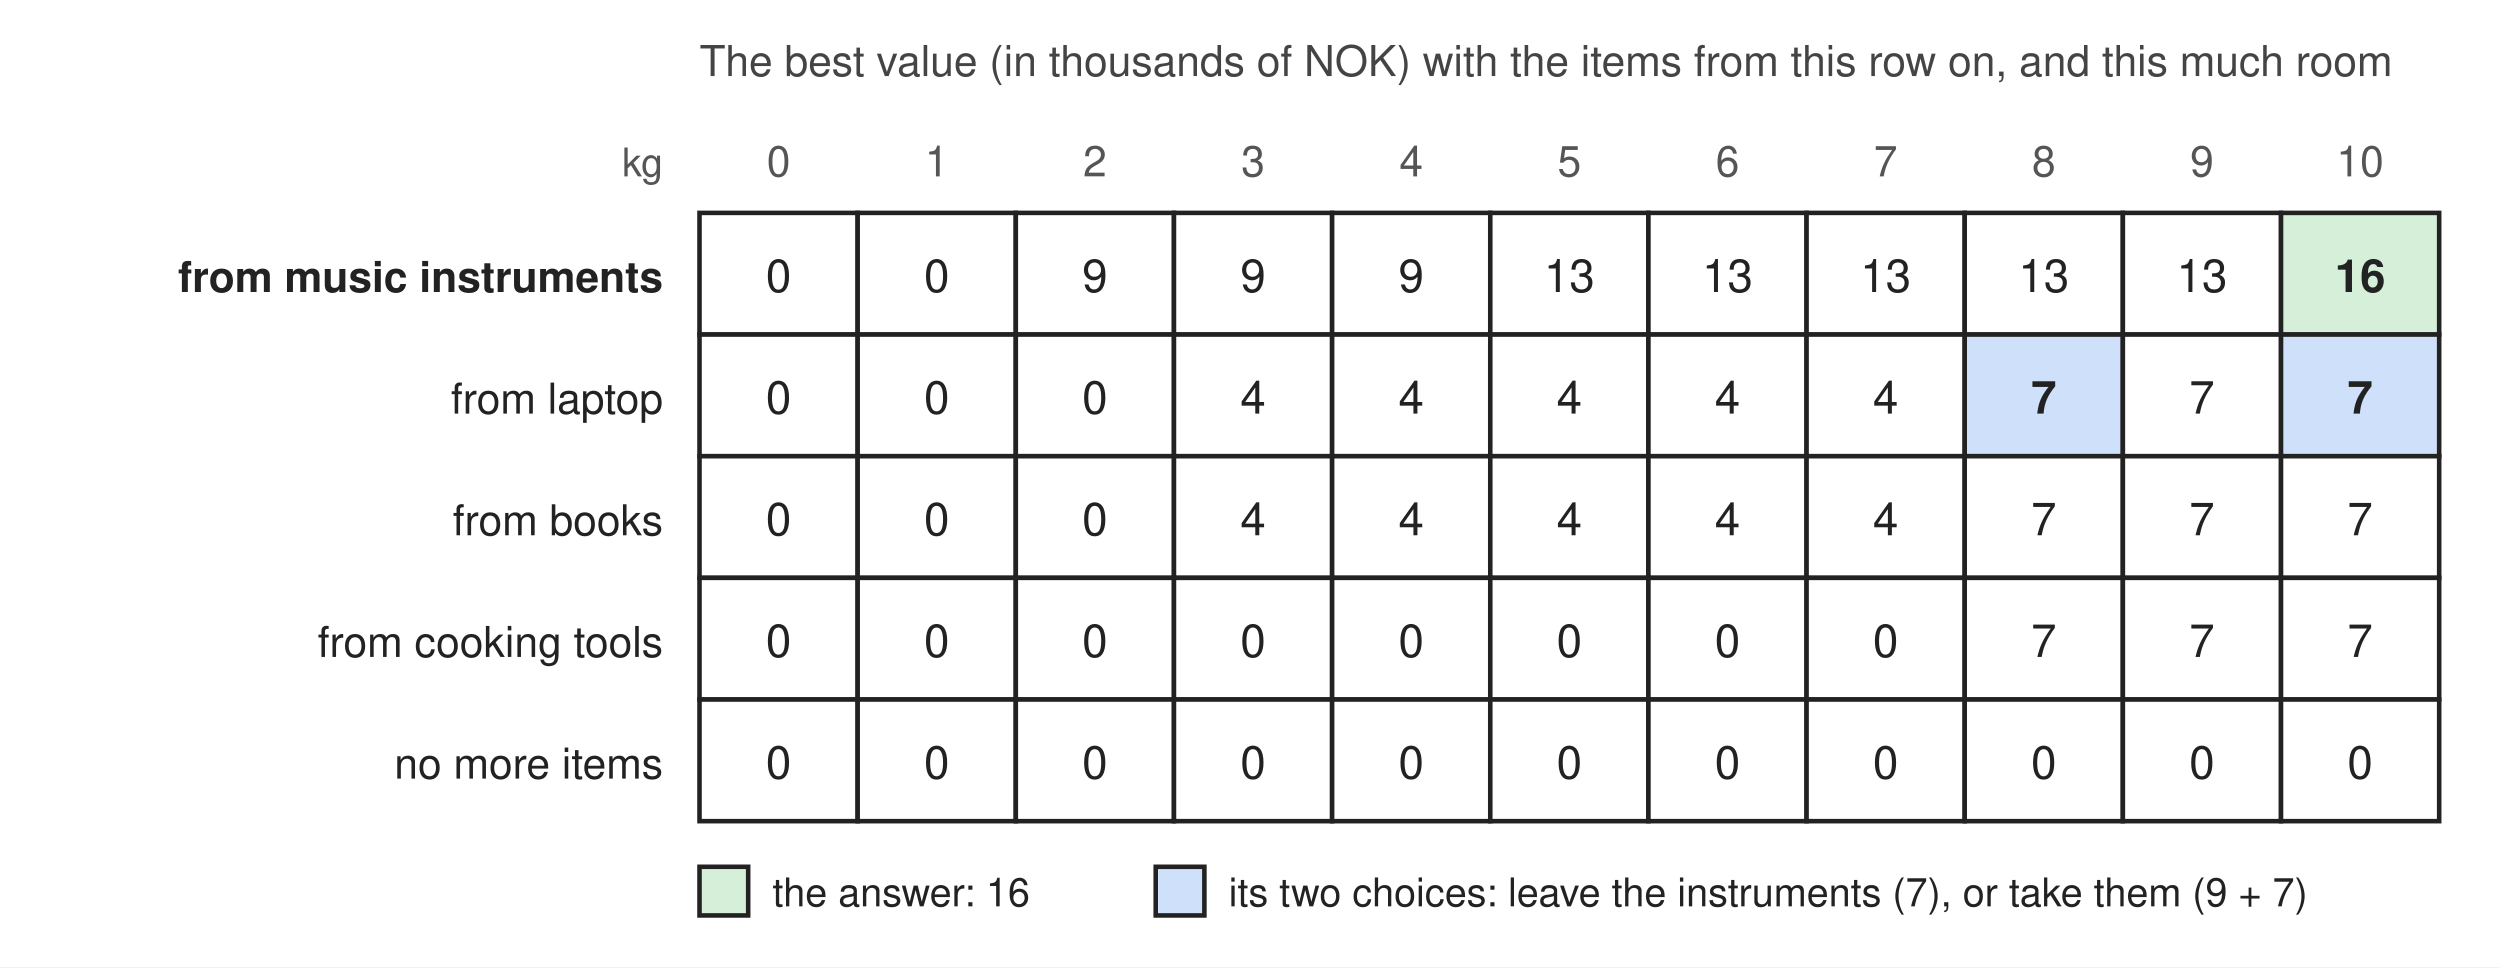
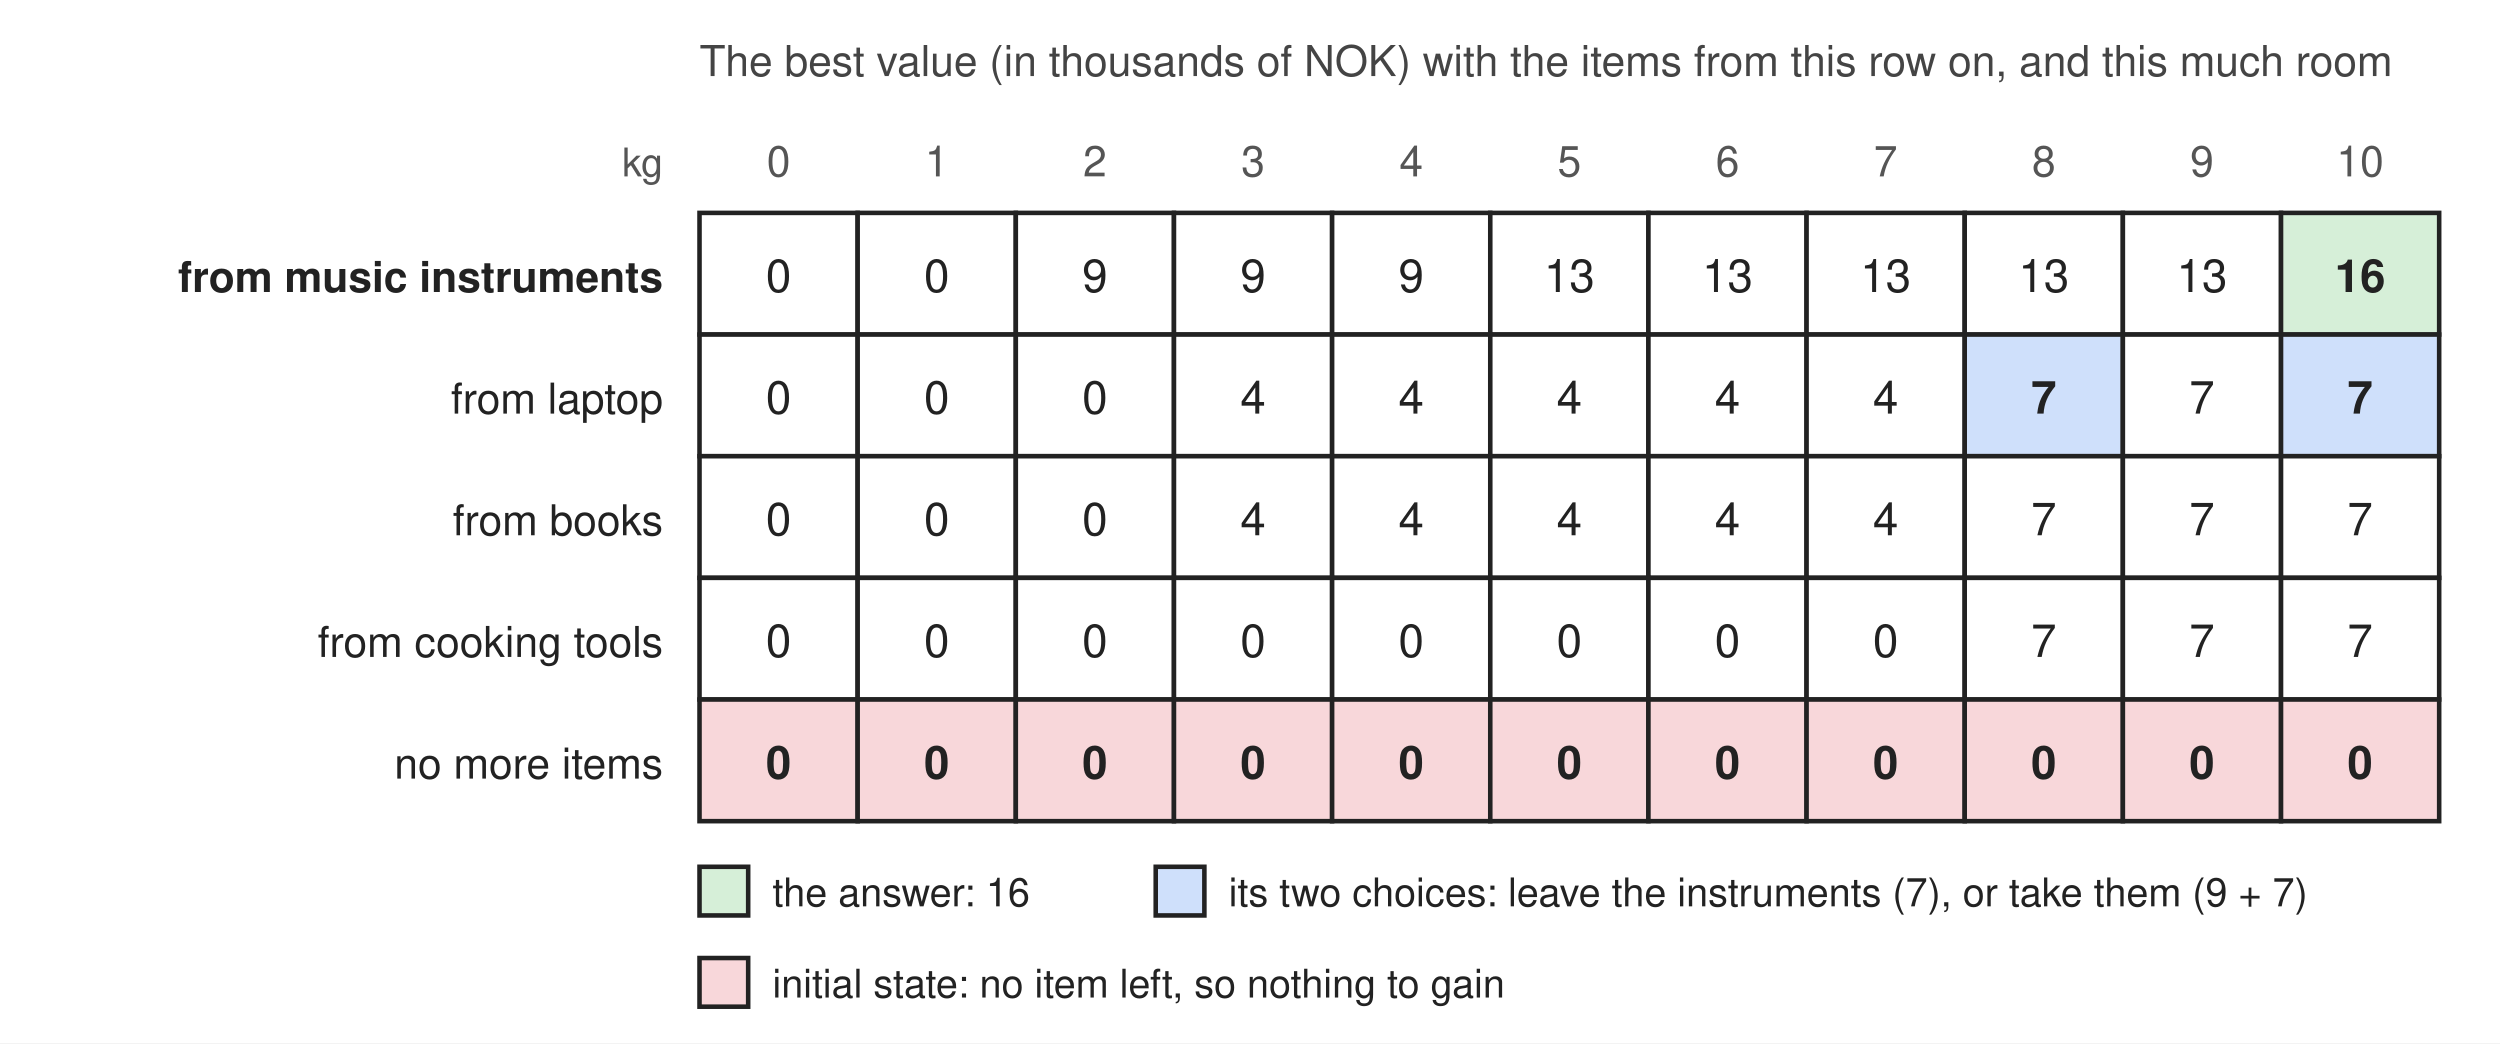
- <svg xmlns="http://www.w3.org/2000/svg" width="822" height="318" viewBox="0 0 822 318">
-   <rect width="822" height="318" fill="white" />
+ <svg xmlns="http://www.w3.org/2000/svg" width="822" height="343" viewBox="0 0 822 343">
+   <rect width="822" height="343" fill="white" />
  <text x="230" y="25" font-size="14" text-anchor="start" font-weight="normal" fill="#444444" font-family="Helvetica, Arial, sans-serif">The best value (in thousands of NOK) with the items from this row on, and this much room</text>
  <text x="256.0" y="58" font-size="14" text-anchor="middle" font-weight="normal" fill="#555555" font-family="Helvetica, Arial, sans-serif">0</text>
  <text x="308.0" y="58" font-size="14" text-anchor="middle" font-weight="normal" fill="#555555" font-family="Helvetica, Arial, sans-serif">1</text>
  <text x="360.0" y="58" font-size="14" text-anchor="middle" font-weight="normal" fill="#555555" font-family="Helvetica, Arial, sans-serif">2</text>
  <text x="412.0" y="58" font-size="14" text-anchor="middle" font-weight="normal" fill="#555555" font-family="Helvetica, Arial, sans-serif">3</text>
  <text x="464.0" y="58" font-size="14" text-anchor="middle" font-weight="normal" fill="#555555" font-family="Helvetica, Arial, sans-serif">4</text>
  <text x="516.0" y="58" font-size="14" text-anchor="middle" font-weight="normal" fill="#555555" font-family="Helvetica, Arial, sans-serif">5</text>
  <text x="568.0" y="58" font-size="14" text-anchor="middle" font-weight="normal" fill="#555555" font-family="Helvetica, Arial, sans-serif">6</text>
  <text x="620.0" y="58" font-size="14" text-anchor="middle" font-weight="normal" fill="#555555" font-family="Helvetica, Arial, sans-serif">7</text>
  <text x="672.0" y="58" font-size="14" text-anchor="middle" font-weight="normal" fill="#555555" font-family="Helvetica, Arial, sans-serif">8</text>
  <text x="724.0" y="58" font-size="14" text-anchor="middle" font-weight="normal" fill="#555555" font-family="Helvetica, Arial, sans-serif">9</text>
  <text x="776.0" y="58" font-size="14" text-anchor="middle" font-weight="normal" fill="#555555" font-family="Helvetica, Arial, sans-serif">10</text>
  <text x="218" y="58" font-size="13" text-anchor="end" font-weight="normal" fill="#555555" font-family="Helvetica, Arial, sans-serif">kg</text>
  <text x="218" y="96" font-size="14" text-anchor="end" font-weight="bold" fill="#222222" font-family="Helvetica, Arial, sans-serif">from music instruments</text>
  <rect x="230" y="70" width="52" height="40" fill="white" stroke="#222222" stroke-width="1.5" />
  <text x="256.0" y="96" font-size="15" text-anchor="middle" font-weight="normal" fill="#222222" font-family="Helvetica, Arial, sans-serif">0</text>
  <rect x="282" y="70" width="52" height="40" fill="white" stroke="#222222" stroke-width="1.5" />
  <text x="308.0" y="96" font-size="15" text-anchor="middle" font-weight="normal" fill="#222222" font-family="Helvetica, Arial, sans-serif">0</text>
  <rect x="334" y="70" width="52" height="40" fill="white" stroke="#222222" stroke-width="1.5" />
  <text x="360.0" y="96" font-size="15" text-anchor="middle" font-weight="normal" fill="#222222" font-family="Helvetica, Arial, sans-serif">9</text>
  <rect x="386" y="70" width="52" height="40" fill="white" stroke="#222222" stroke-width="1.5" />
  <text x="412.0" y="96" font-size="15" text-anchor="middle" font-weight="normal" fill="#222222" font-family="Helvetica, Arial, sans-serif">9</text>
  <rect x="438" y="70" width="52" height="40" fill="white" stroke="#222222" stroke-width="1.5" />
  <text x="464.0" y="96" font-size="15" text-anchor="middle" font-weight="normal" fill="#222222" font-family="Helvetica, Arial, sans-serif">9</text>
  <rect x="490" y="70" width="52" height="40" fill="white" stroke="#222222" stroke-width="1.5" />
  <text x="516.0" y="96" font-size="15" text-anchor="middle" font-weight="normal" fill="#222222" font-family="Helvetica, Arial, sans-serif">13</text>
  <rect x="542" y="70" width="52" height="40" fill="white" stroke="#222222" stroke-width="1.5" />
  <text x="568.0" y="96" font-size="15" text-anchor="middle" font-weight="normal" fill="#222222" font-family="Helvetica, Arial, sans-serif">13</text>
  <rect x="594" y="70" width="52" height="40" fill="white" stroke="#222222" stroke-width="1.5" />
  <text x="620.0" y="96" font-size="15" text-anchor="middle" font-weight="normal" fill="#222222" font-family="Helvetica, Arial, sans-serif">13</text>
  <rect x="646" y="70" width="52" height="40" fill="white" stroke="#222222" stroke-width="1.5" />
  <text x="672.0" y="96" font-size="15" text-anchor="middle" font-weight="normal" fill="#222222" font-family="Helvetica, Arial, sans-serif">13</text>
  <rect x="698" y="70" width="52" height="40" fill="white" stroke="#222222" stroke-width="1.5" />
  <text x="724.0" y="96" font-size="15" text-anchor="middle" font-weight="normal" fill="#222222" font-family="Helvetica, Arial, sans-serif">13</text>
  <rect x="750" y="70" width="52" height="40" fill="#d6efd8" stroke="#222222" stroke-width="1.5" />
  <text x="776.0" y="96" font-size="15" text-anchor="middle" font-weight="bold" fill="#222222" font-family="Helvetica, Arial, sans-serif">16</text>
  <text x="218" y="136" font-size="14" text-anchor="end" font-weight="normal" fill="#222222" font-family="Helvetica, Arial, sans-serif">from laptop</text>
  <rect x="230" y="110" width="52" height="40" fill="white" stroke="#222222" stroke-width="1.5" />
  <text x="256.0" y="136" font-size="15" text-anchor="middle" font-weight="normal" fill="#222222" font-family="Helvetica, Arial, sans-serif">0</text>
  <rect x="282" y="110" width="52" height="40" fill="white" stroke="#222222" stroke-width="1.5" />
  <text x="308.0" y="136" font-size="15" text-anchor="middle" font-weight="normal" fill="#222222" font-family="Helvetica, Arial, sans-serif">0</text>
  <rect x="334" y="110" width="52" height="40" fill="white" stroke="#222222" stroke-width="1.5" />
  <text x="360.0" y="136" font-size="15" text-anchor="middle" font-weight="normal" fill="#222222" font-family="Helvetica, Arial, sans-serif">0</text>
  <rect x="386" y="110" width="52" height="40" fill="white" stroke="#222222" stroke-width="1.5" />
  <text x="412.0" y="136" font-size="15" text-anchor="middle" font-weight="normal" fill="#222222" font-family="Helvetica, Arial, sans-serif">4</text>
  <rect x="438" y="110" width="52" height="40" fill="white" stroke="#222222" stroke-width="1.5" />
  <text x="464.0" y="136" font-size="15" text-anchor="middle" font-weight="normal" fill="#222222" font-family="Helvetica, Arial, sans-serif">4</text>
  <rect x="490" y="110" width="52" height="40" fill="white" stroke="#222222" stroke-width="1.5" />
  <text x="516.0" y="136" font-size="15" text-anchor="middle" font-weight="normal" fill="#222222" font-family="Helvetica, Arial, sans-serif">4</text>
  <rect x="542" y="110" width="52" height="40" fill="white" stroke="#222222" stroke-width="1.5" />
  <text x="568.0" y="136" font-size="15" text-anchor="middle" font-weight="normal" fill="#222222" font-family="Helvetica, Arial, sans-serif">4</text>
  <rect x="594" y="110" width="52" height="40" fill="white" stroke="#222222" stroke-width="1.5" />
  <text x="620.0" y="136" font-size="15" text-anchor="middle" font-weight="normal" fill="#222222" font-family="Helvetica, Arial, sans-serif">4</text>
  <rect x="646" y="110" width="52" height="40" fill="#cfe0fb" stroke="#222222" stroke-width="1.5" />
  <text x="672.0" y="136" font-size="15" text-anchor="middle" font-weight="bold" fill="#222222" font-family="Helvetica, Arial, sans-serif">7</text>
  <rect x="698" y="110" width="52" height="40" fill="white" stroke="#222222" stroke-width="1.5" />
  <text x="724.0" y="136" font-size="15" text-anchor="middle" font-weight="normal" fill="#222222" font-family="Helvetica, Arial, sans-serif">7</text>
  <rect x="750" y="110" width="52" height="40" fill="#cfe0fb" stroke="#222222" stroke-width="1.5" />
  <text x="776.0" y="136" font-size="15" text-anchor="middle" font-weight="bold" fill="#222222" font-family="Helvetica, Arial, sans-serif">7</text>
  <text x="218" y="176" font-size="14" text-anchor="end" font-weight="normal" fill="#222222" font-family="Helvetica, Arial, sans-serif">from books</text>
  <rect x="230" y="150" width="52" height="40" fill="white" stroke="#222222" stroke-width="1.5" />
  <text x="256.0" y="176" font-size="15" text-anchor="middle" font-weight="normal" fill="#222222" font-family="Helvetica, Arial, sans-serif">0</text>
  <rect x="282" y="150" width="52" height="40" fill="white" stroke="#222222" stroke-width="1.5" />
  <text x="308.0" y="176" font-size="15" text-anchor="middle" font-weight="normal" fill="#222222" font-family="Helvetica, Arial, sans-serif">0</text>
  <rect x="334" y="150" width="52" height="40" fill="white" stroke="#222222" stroke-width="1.5" />
  <text x="360.0" y="176" font-size="15" text-anchor="middle" font-weight="normal" fill="#222222" font-family="Helvetica, Arial, sans-serif">0</text>
  <rect x="386" y="150" width="52" height="40" fill="white" stroke="#222222" stroke-width="1.5" />
  <text x="412.0" y="176" font-size="15" text-anchor="middle" font-weight="normal" fill="#222222" font-family="Helvetica, Arial, sans-serif">4</text>
  <rect x="438" y="150" width="52" height="40" fill="white" stroke="#222222" stroke-width="1.5" />
  <text x="464.0" y="176" font-size="15" text-anchor="middle" font-weight="normal" fill="#222222" font-family="Helvetica, Arial, sans-serif">4</text>
  <rect x="490" y="150" width="52" height="40" fill="white" stroke="#222222" stroke-width="1.5" />
  <text x="516.0" y="176" font-size="15" text-anchor="middle" font-weight="normal" fill="#222222" font-family="Helvetica, Arial, sans-serif">4</text>
  <rect x="542" y="150" width="52" height="40" fill="white" stroke="#222222" stroke-width="1.5" />
  <text x="568.0" y="176" font-size="15" text-anchor="middle" font-weight="normal" fill="#222222" font-family="Helvetica, Arial, sans-serif">4</text>
  <rect x="594" y="150" width="52" height="40" fill="white" stroke="#222222" stroke-width="1.5" />
  <text x="620.0" y="176" font-size="15" text-anchor="middle" font-weight="normal" fill="#222222" font-family="Helvetica, Arial, sans-serif">4</text>
  <rect x="646" y="150" width="52" height="40" fill="white" stroke="#222222" stroke-width="1.5" />
  <text x="672.0" y="176" font-size="15" text-anchor="middle" font-weight="normal" fill="#222222" font-family="Helvetica, Arial, sans-serif">7</text>
  <rect x="698" y="150" width="52" height="40" fill="white" stroke="#222222" stroke-width="1.5" />
  <text x="724.0" y="176" font-size="15" text-anchor="middle" font-weight="normal" fill="#222222" font-family="Helvetica, Arial, sans-serif">7</text>
  <rect x="750" y="150" width="52" height="40" fill="white" stroke="#222222" stroke-width="1.5" />
  <text x="776.0" y="176" font-size="15" text-anchor="middle" font-weight="normal" fill="#222222" font-family="Helvetica, Arial, sans-serif">7</text>
  <text x="218" y="216" font-size="14" text-anchor="end" font-weight="normal" fill="#222222" font-family="Helvetica, Arial, sans-serif">from cooking tools</text>
  <rect x="230" y="190" width="52" height="40" fill="white" stroke="#222222" stroke-width="1.5" />
  <text x="256.0" y="216" font-size="15" text-anchor="middle" font-weight="normal" fill="#222222" font-family="Helvetica, Arial, sans-serif">0</text>
  <rect x="282" y="190" width="52" height="40" fill="white" stroke="#222222" stroke-width="1.5" />
  <text x="308.0" y="216" font-size="15" text-anchor="middle" font-weight="normal" fill="#222222" font-family="Helvetica, Arial, sans-serif">0</text>
  <rect x="334" y="190" width="52" height="40" fill="white" stroke="#222222" stroke-width="1.5" />
  <text x="360.0" y="216" font-size="15" text-anchor="middle" font-weight="normal" fill="#222222" font-family="Helvetica, Arial, sans-serif">0</text>
  <rect x="386" y="190" width="52" height="40" fill="white" stroke="#222222" stroke-width="1.5" />
  <text x="412.0" y="216" font-size="15" text-anchor="middle" font-weight="normal" fill="#222222" font-family="Helvetica, Arial, sans-serif">0</text>
  <rect x="438" y="190" width="52" height="40" fill="white" stroke="#222222" stroke-width="1.5" />
  <text x="464.0" y="216" font-size="15" text-anchor="middle" font-weight="normal" fill="#222222" font-family="Helvetica, Arial, sans-serif">0</text>
  <rect x="490" y="190" width="52" height="40" fill="white" stroke="#222222" stroke-width="1.5" />
  <text x="516.0" y="216" font-size="15" text-anchor="middle" font-weight="normal" fill="#222222" font-family="Helvetica, Arial, sans-serif">0</text>
  <rect x="542" y="190" width="52" height="40" fill="white" stroke="#222222" stroke-width="1.5" />
  <text x="568.0" y="216" font-size="15" text-anchor="middle" font-weight="normal" fill="#222222" font-family="Helvetica, Arial, sans-serif">0</text>
  <rect x="594" y="190" width="52" height="40" fill="white" stroke="#222222" stroke-width="1.5" />
  <text x="620.0" y="216" font-size="15" text-anchor="middle" font-weight="normal" fill="#222222" font-family="Helvetica, Arial, sans-serif">0</text>
  <rect x="646" y="190" width="52" height="40" fill="white" stroke="#222222" stroke-width="1.5" />
  <text x="672.0" y="216" font-size="15" text-anchor="middle" font-weight="normal" fill="#222222" font-family="Helvetica, Arial, sans-serif">7</text>
  <rect x="698" y="190" width="52" height="40" fill="white" stroke="#222222" stroke-width="1.5" />
  <text x="724.0" y="216" font-size="15" text-anchor="middle" font-weight="normal" fill="#222222" font-family="Helvetica, Arial, sans-serif">7</text>
  <rect x="750" y="190" width="52" height="40" fill="white" stroke="#222222" stroke-width="1.5" />
  <text x="776.0" y="216" font-size="15" text-anchor="middle" font-weight="normal" fill="#222222" font-family="Helvetica, Arial, sans-serif">7</text>
  <text x="218" y="256" font-size="14" text-anchor="end" font-weight="normal" fill="#222222" font-family="Helvetica, Arial, sans-serif">no more items</text>
-   <rect x="230" y="230" width="52" height="40" fill="white" stroke="#222222" stroke-width="1.5" />
-   <text x="256.0" y="256" font-size="15" text-anchor="middle" font-weight="normal" fill="#222222" font-family="Helvetica, Arial, sans-serif">0</text>
-   <rect x="282" y="230" width="52" height="40" fill="white" stroke="#222222" stroke-width="1.5" />
-   <text x="308.0" y="256" font-size="15" text-anchor="middle" font-weight="normal" fill="#222222" font-family="Helvetica, Arial, sans-serif">0</text>
-   <rect x="334" y="230" width="52" height="40" fill="white" stroke="#222222" stroke-width="1.5" />
-   <text x="360.0" y="256" font-size="15" text-anchor="middle" font-weight="normal" fill="#222222" font-family="Helvetica, Arial, sans-serif">0</text>
-   <rect x="386" y="230" width="52" height="40" fill="white" stroke="#222222" stroke-width="1.5" />
-   <text x="412.0" y="256" font-size="15" text-anchor="middle" font-weight="normal" fill="#222222" font-family="Helvetica, Arial, sans-serif">0</text>
-   <rect x="438" y="230" width="52" height="40" fill="white" stroke="#222222" stroke-width="1.5" />
-   <text x="464.0" y="256" font-size="15" text-anchor="middle" font-weight="normal" fill="#222222" font-family="Helvetica, Arial, sans-serif">0</text>
-   <rect x="490" y="230" width="52" height="40" fill="white" stroke="#222222" stroke-width="1.5" />
-   <text x="516.0" y="256" font-size="15" text-anchor="middle" font-weight="normal" fill="#222222" font-family="Helvetica, Arial, sans-serif">0</text>
-   <rect x="542" y="230" width="52" height="40" fill="white" stroke="#222222" stroke-width="1.5" />
-   <text x="568.0" y="256" font-size="15" text-anchor="middle" font-weight="normal" fill="#222222" font-family="Helvetica, Arial, sans-serif">0</text>
-   <rect x="594" y="230" width="52" height="40" fill="white" stroke="#222222" stroke-width="1.5" />
-   <text x="620.0" y="256" font-size="15" text-anchor="middle" font-weight="normal" fill="#222222" font-family="Helvetica, Arial, sans-serif">0</text>
-   <rect x="646" y="230" width="52" height="40" fill="white" stroke="#222222" stroke-width="1.5" />
-   <text x="672.0" y="256" font-size="15" text-anchor="middle" font-weight="normal" fill="#222222" font-family="Helvetica, Arial, sans-serif">0</text>
-   <rect x="698" y="230" width="52" height="40" fill="white" stroke="#222222" stroke-width="1.5" />
-   <text x="724.0" y="256" font-size="15" text-anchor="middle" font-weight="normal" fill="#222222" font-family="Helvetica, Arial, sans-serif">0</text>
-   <rect x="750" y="230" width="52" height="40" fill="white" stroke="#222222" stroke-width="1.5" />
-   <text x="776.0" y="256" font-size="15" text-anchor="middle" font-weight="normal" fill="#222222" font-family="Helvetica, Arial, sans-serif">0</text>
+   <rect x="230" y="230" width="52" height="40" fill="#f8d7da" stroke="#222222" stroke-width="1.5" />
+   <text x="256.0" y="256" font-size="15" text-anchor="middle" font-weight="bold" fill="#222222" font-family="Helvetica, Arial, sans-serif">0</text>
+   <rect x="282" y="230" width="52" height="40" fill="#f8d7da" stroke="#222222" stroke-width="1.5" />
+   <text x="308.0" y="256" font-size="15" text-anchor="middle" font-weight="bold" fill="#222222" font-family="Helvetica, Arial, sans-serif">0</text>
+   <rect x="334" y="230" width="52" height="40" fill="#f8d7da" stroke="#222222" stroke-width="1.5" />
+   <text x="360.0" y="256" font-size="15" text-anchor="middle" font-weight="bold" fill="#222222" font-family="Helvetica, Arial, sans-serif">0</text>
+   <rect x="386" y="230" width="52" height="40" fill="#f8d7da" stroke="#222222" stroke-width="1.5" />
+   <text x="412.0" y="256" font-size="15" text-anchor="middle" font-weight="bold" fill="#222222" font-family="Helvetica, Arial, sans-serif">0</text>
+   <rect x="438" y="230" width="52" height="40" fill="#f8d7da" stroke="#222222" stroke-width="1.5" />
+   <text x="464.0" y="256" font-size="15" text-anchor="middle" font-weight="bold" fill="#222222" font-family="Helvetica, Arial, sans-serif">0</text>
+   <rect x="490" y="230" width="52" height="40" fill="#f8d7da" stroke="#222222" stroke-width="1.5" />
+   <text x="516.0" y="256" font-size="15" text-anchor="middle" font-weight="bold" fill="#222222" font-family="Helvetica, Arial, sans-serif">0</text>
+   <rect x="542" y="230" width="52" height="40" fill="#f8d7da" stroke="#222222" stroke-width="1.5" />
+   <text x="568.0" y="256" font-size="15" text-anchor="middle" font-weight="bold" fill="#222222" font-family="Helvetica, Arial, sans-serif">0</text>
+   <rect x="594" y="230" width="52" height="40" fill="#f8d7da" stroke="#222222" stroke-width="1.5" />
+   <text x="620.0" y="256" font-size="15" text-anchor="middle" font-weight="bold" fill="#222222" font-family="Helvetica, Arial, sans-serif">0</text>
+   <rect x="646" y="230" width="52" height="40" fill="#f8d7da" stroke="#222222" stroke-width="1.5" />
+   <text x="672.0" y="256" font-size="15" text-anchor="middle" font-weight="bold" fill="#222222" font-family="Helvetica, Arial, sans-serif">0</text>
+   <rect x="698" y="230" width="52" height="40" fill="#f8d7da" stroke="#222222" stroke-width="1.5" />
+   <text x="724.0" y="256" font-size="15" text-anchor="middle" font-weight="bold" fill="#222222" font-family="Helvetica, Arial, sans-serif">0</text>
+   <rect x="750" y="230" width="52" height="40" fill="#f8d7da" stroke="#222222" stroke-width="1.5" />
+   <text x="776.0" y="256" font-size="15" text-anchor="middle" font-weight="bold" fill="#222222" font-family="Helvetica, Arial, sans-serif">0</text>
  <rect x="230" y="285" width="16" height="16" fill="#d6efd8" stroke="#222222" stroke-width="1.5" />
  <text x="254" y="298" font-size="13" text-anchor="start" font-weight="normal" fill="#222222" font-family="Helvetica, Arial, sans-serif">the answer: 16</text>
  <rect x="380" y="285" width="16" height="16" fill="#cfe0fb" stroke="#222222" stroke-width="1.5" />
  <text x="404" y="298" font-size="13" text-anchor="start" font-weight="normal" fill="#222222" font-family="Helvetica, Arial, sans-serif">its two choices: leave the instruments (7), or take them (9 + 7)</text>
+   <rect x="230" y="315" width="16" height="16" fill="#f8d7da" stroke="#222222" stroke-width="1.5" />
+   <text x="254" y="328" font-size="13" text-anchor="start" font-weight="normal" fill="#222222" font-family="Helvetica, Arial, sans-serif">initial state: no item left, so nothing to gain</text>
</svg>
